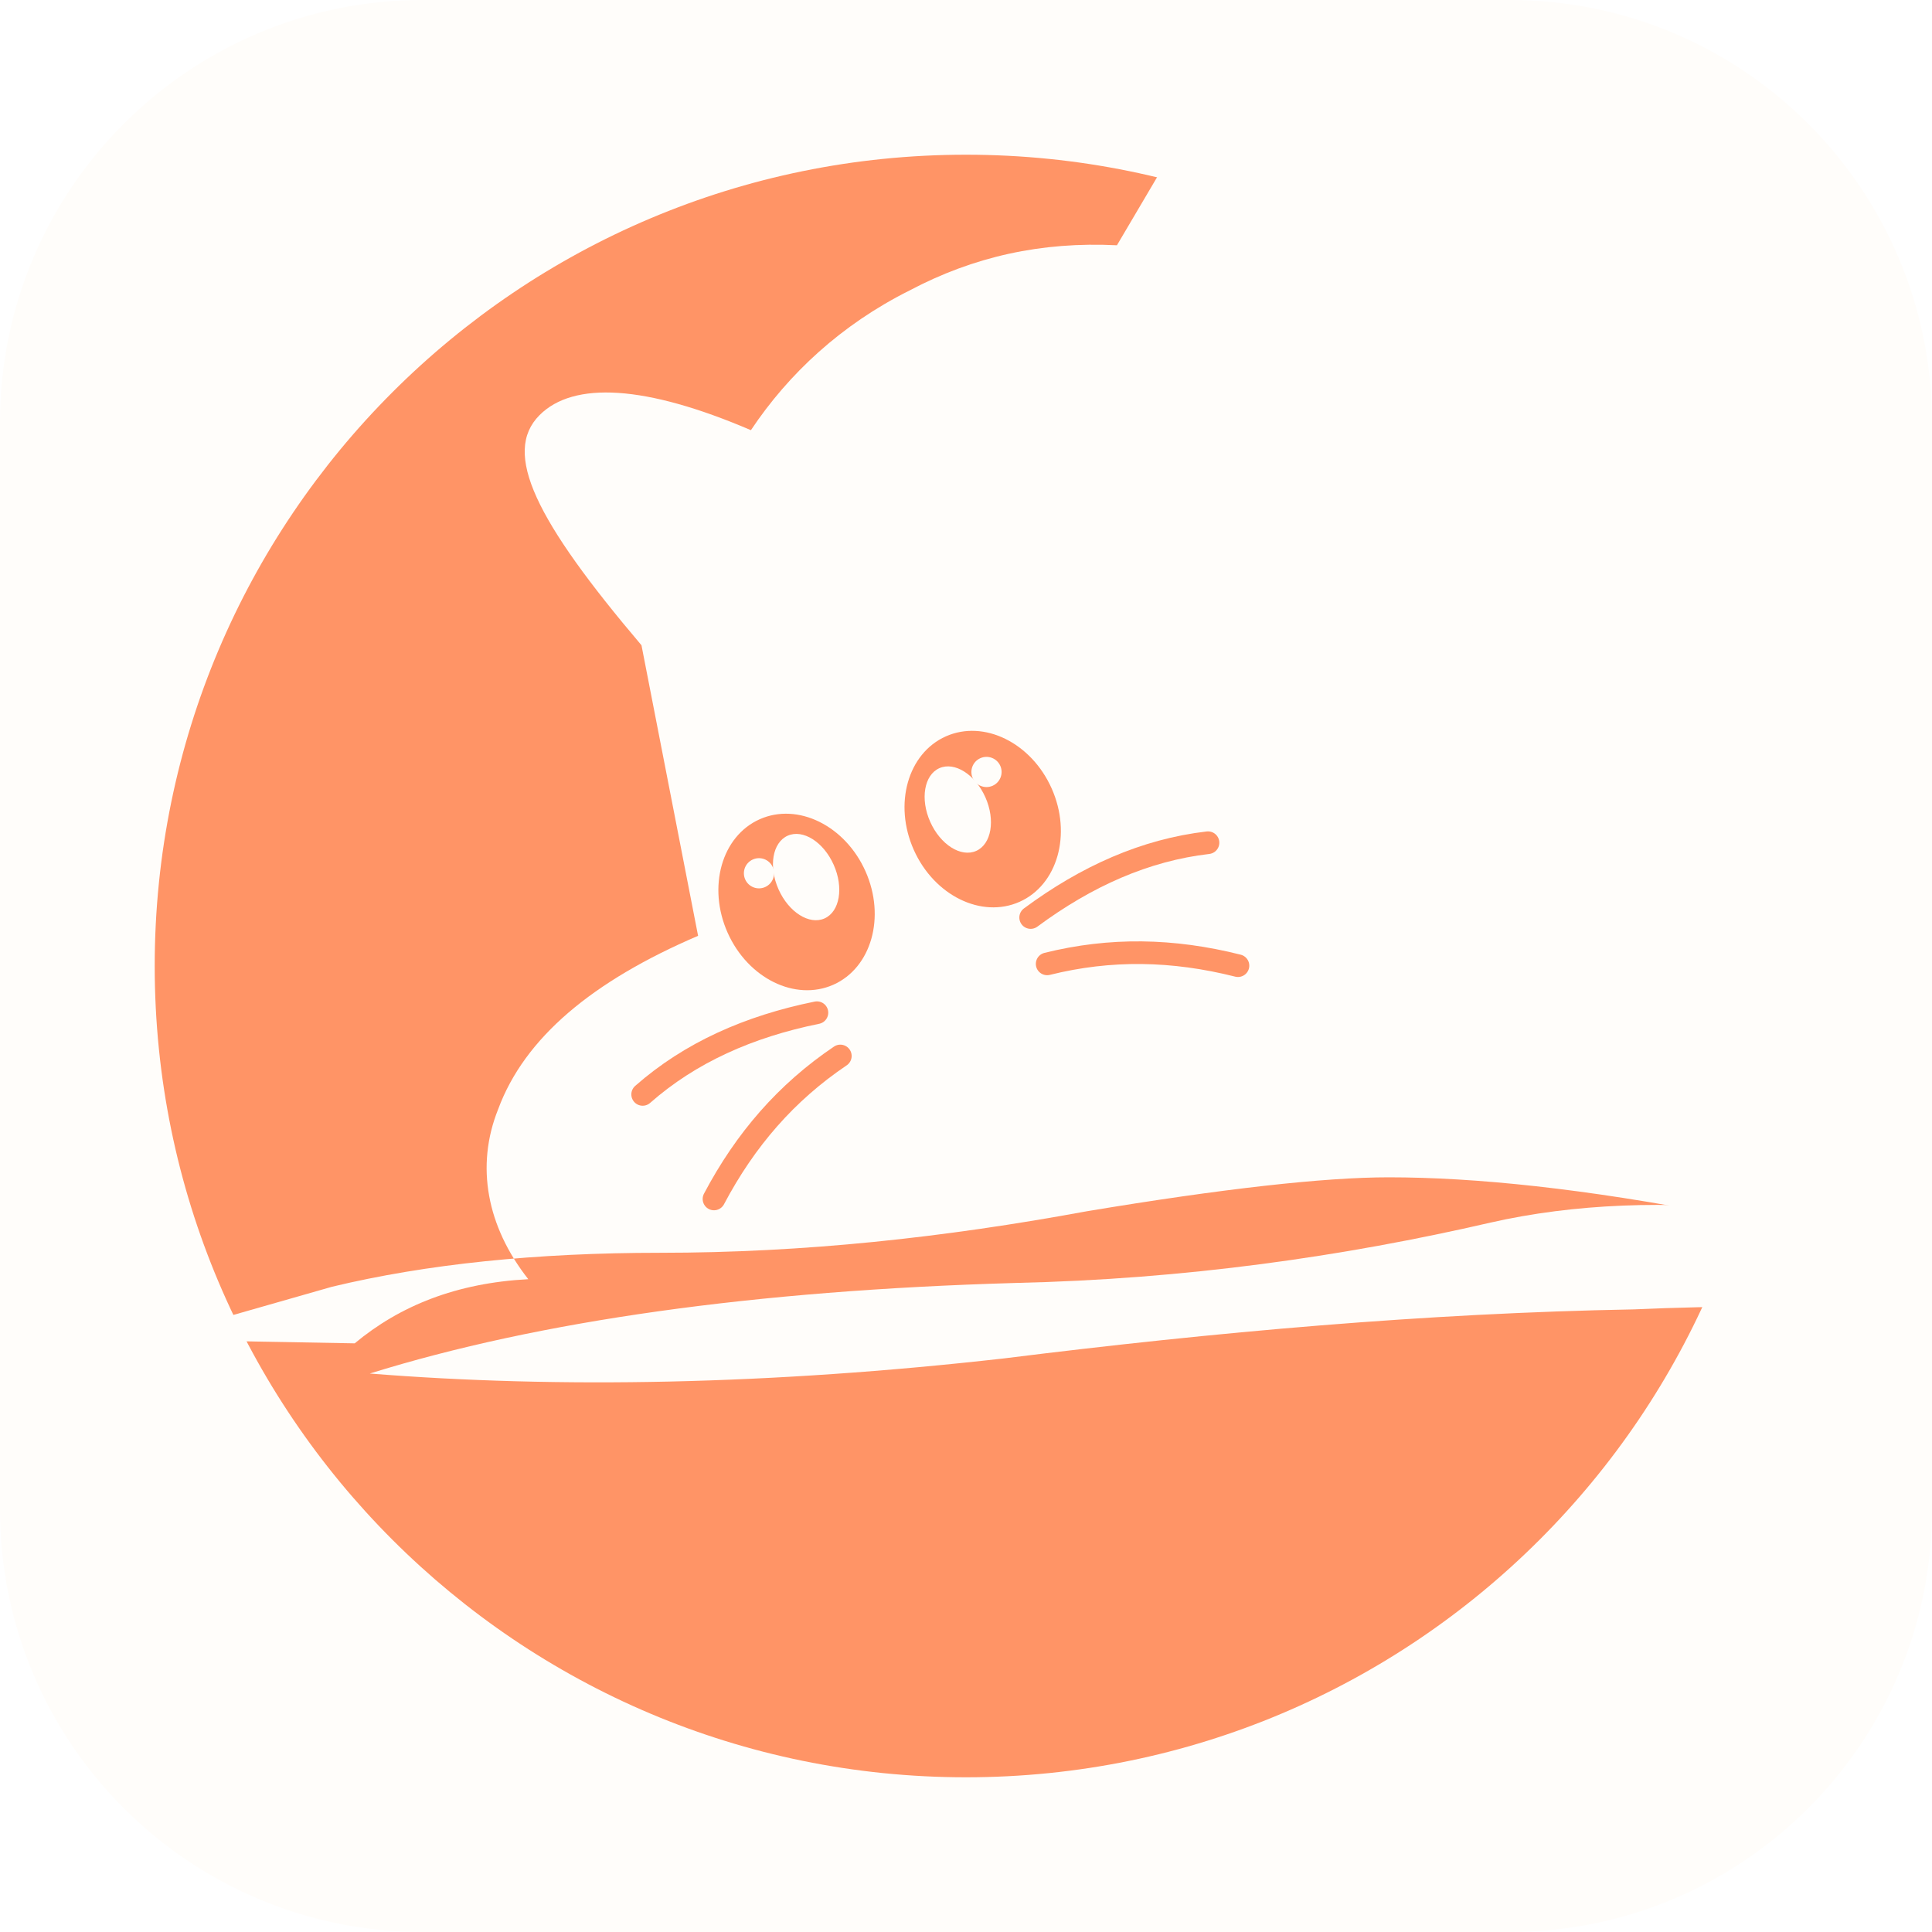
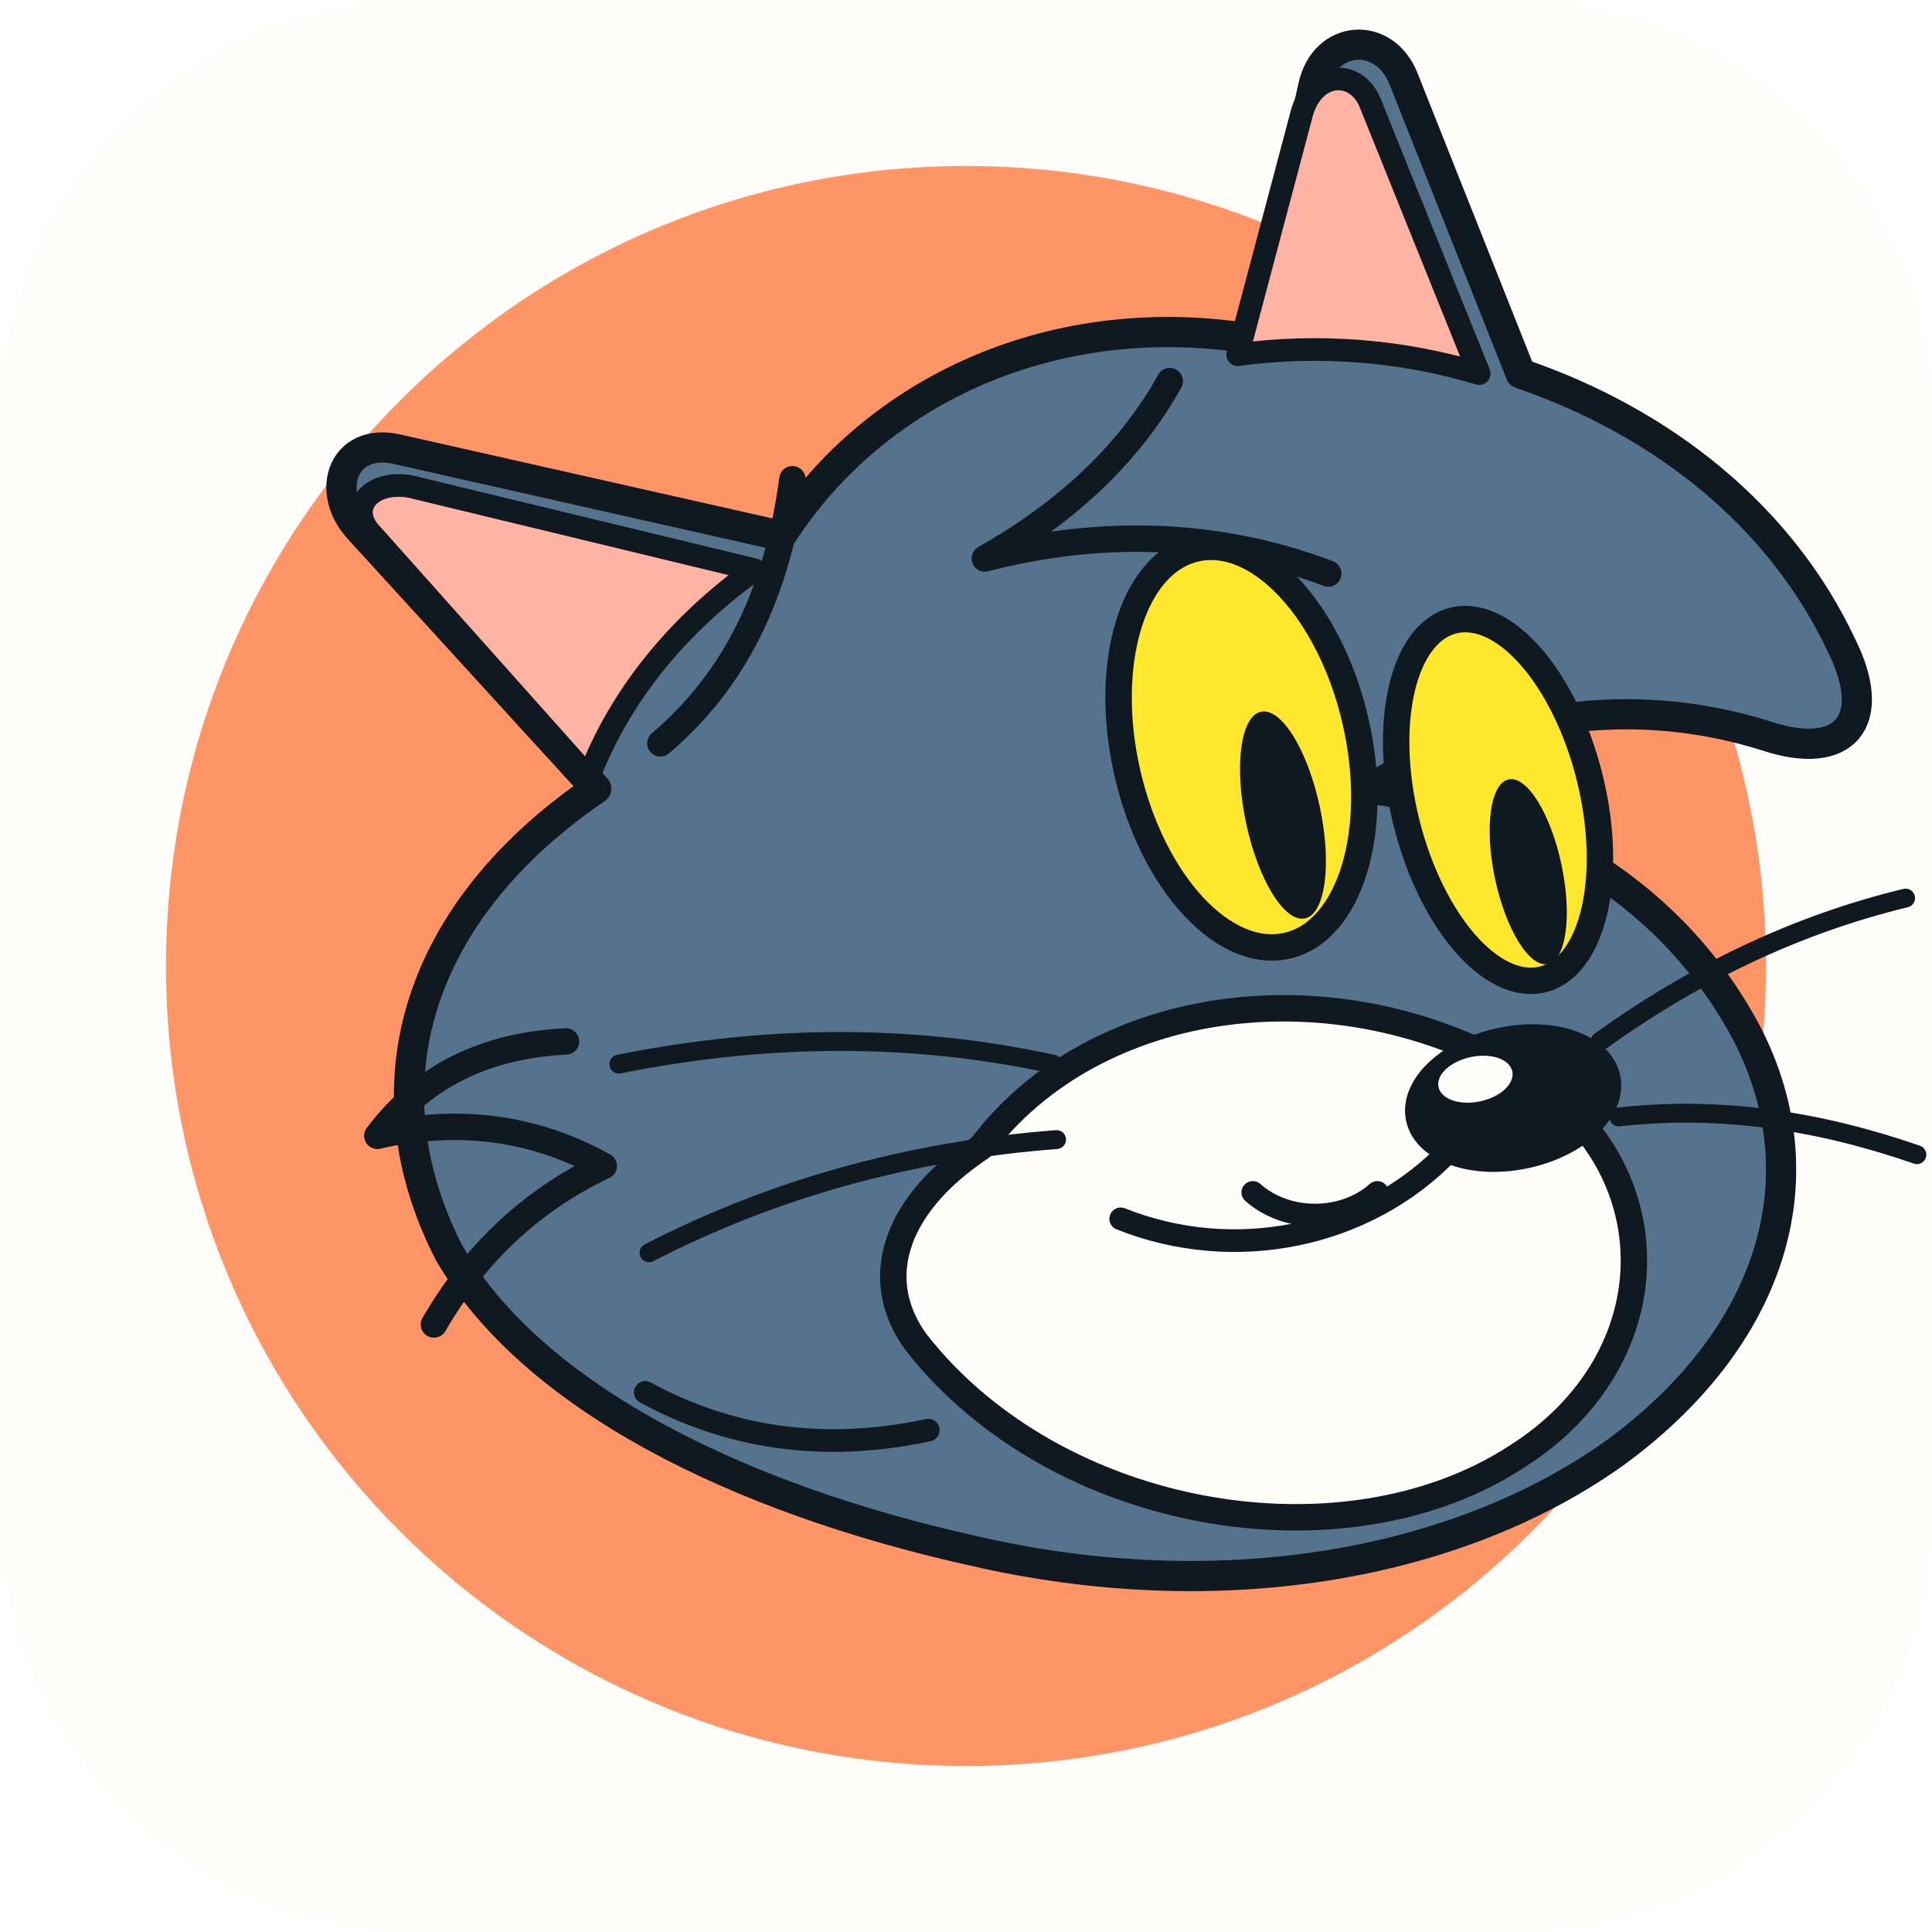
<svg xmlns="http://www.w3.org/2000/svg" viewBox="0 0 512 512" role="img" aria-labelledby="title desc">
  <rect width="512" height="512" rx="112" fill="#fffdfa" />
-   <circle cx="256" cy="256" r="215" fill="#ff9466" />
-   <path d="M94 356c12-10 27-16 46-17-11-14-14-30-8-45 7-19 25-34 53-46l-15-77c-28-33-37-51-27-61 9-9 28-8 56 4 10-15 24-28 42-37 17-9 35-13 55-12l23-39c7-12 19-12 27 0l34 49c20 9 37 23 50 41 14 21 16 44 5 66 40-2 75 0 105 6 8-18 12-42 12-72 1-49 16-63 42-44 27 21 33 70 18 112-9 25-27 47-53 65 13 20 26 41 40 62 18 13 27 26 25 40h-82c-21-13-50-23-86-29-36-7-65-10-88-10-17 0-44 3-80 9-38 7-75 11-113 11-33 0-62 3-87 9l-49 14Z" fill="#fffdfa" />
-   <path d="M386 225c39-17 64-46 72-84 6-29 0-56-15-70-10-10-23-10-33 0-15 15-19 45-19 82-1 31-8 54-22 69 6 2 12 3 17 3Z" fill="#fffdfa" />
-   <ellipse cx="434" cy="177" rx="31" ry="76" transform="rotate(18 434 177)" fill="#fffdfa" />
-   <path d="M98 364c45-14 102-22 171-24 45-1 87-7 126-16 22-5 47-6 73-3 36 4 69 14 98 30-44-4-88-6-133-4-55 1-111 6-167 13-62 7-118 8-168 4Z" fill="#fffdfa" />
-   <g transform="rotate(-24 238 238)">
-     <g fill="none" stroke="#ff9466" stroke-linecap="round" stroke-linejoin="round" stroke-width="6">
-       <path d="M206 257c-18-4-35-4-51 1" />
-       <path d="M207 270c-17 3-32 10-46 21" />
-       <path d="M268 257c18-4 35-4 51 1" />
-       <path d="M267 270c17 3 32 10 46 21" />
-     </g>
-     <g fill="#ff9466">
-       <ellipse cx="213" cy="228" rx="20" ry="24" />
-       <ellipse cx="267" cy="228" rx="20" ry="24" />
-     </g>
-     <g fill="#fffdfa">
-       <ellipse cx="218" cy="223" rx="8" ry="12" />
-       <ellipse cx="262" cy="223" rx="8" ry="12" />
-       <circle cx="207" cy="217" r="4" />
-       <circle cx="273" cy="217" r="4" />
-     </g>
+   <circle cx="256" cy="256" r="212" fill="#ff9466" />
+   <g stroke="#101820" stroke-linecap="round" stroke-linejoin="round">
+     <path d="M119 332c-23-45-8-91 39-123l-63-69c-9-10-4-24 10-21l102 23c25-39 73-61 126-52l15-67c3-14 19-15 24-2l31 78c38 13 69 38 85 72 10 20 1 31-20 24-35-11-72-6-105 14 45 6 81 29 100 65 20 39 6 81-35 111-42 30-105 41-170 26-63-14-117-41-139-79Z" fill="#55738c" stroke-width="8" />
+     <path d="M109 129l91 22c-21 15-36 34-44 55l-58-65c-6-7 1-14 11-12Z" fill="#ffb3a5" stroke-width="6" />
+     <path d="M363 27l29 72c-20-6-42-8-64-5l17-64c3-11 14-12 18-3Z" fill="#ffb3a5" stroke-width="6" />
+     <path d="M210 127c-4 30-15 53-35 70" fill="none" stroke-width="7" />
+     <path d="M310 101c-10 18-26 34-49 47 31-8 62-7 91 4" fill="none" stroke-width="7" />
+     <path d="M150 276c-21 1-38 9-50 25 22-5 42-2 60 8-19 9-34 23-45 42" fill="none" stroke-width="7" />
+     <path d="M260 304c30-40 94-49 144-19 39 24 39 75-2 101-46 30-122 17-159-30-12-16-7-36 17-52Z" fill="#fffdfa" stroke-width="7" />
+     <path d="M332 316c9 8 24 8 33 0" fill="none" stroke-width="6" />
+     <ellipse cx="329" cy="198" rx="31" ry="54" transform="rotate(-13 329 198)" fill="#ffe72e" stroke-width="7" />
+     <ellipse cx="397" cy="212" rx="25" ry="49" transform="rotate(-14 397 212)" fill="#ffe72e" stroke-width="7" />
+     <ellipse cx="340" cy="216" rx="10" ry="28" transform="rotate(-12 340 216)" fill="#101820" stroke-width="0" />
+     <ellipse cx="405" cy="231" rx="9" ry="25" transform="rotate(-12 405 231)" fill="#101820" stroke-width="0" />
+     <ellipse cx="401" cy="291" rx="26" ry="16" transform="rotate(-12 401 291)" fill="#101820" stroke-width="6" />
+     <ellipse cx="391" cy="286" rx="10" ry="6" transform="rotate(-12 391 286)" fill="#fffdfa" stroke-width="0" />
+     <path d="M384 305c-22 23-57 30-87 18" fill="none" stroke-width="6" />
+     <path d="M279 282c-37-8-75-8-115 0" fill="none" stroke-width="5" />
+     <path d="M280 302c-39 3-75 13-108 30" fill="none" stroke-width="5" />
+     <path d="M424 276c25-18 52-31 81-38" fill="none" stroke-width="5" />
+     <path d="M429 296c27-3 53 1 79 10" fill="none" stroke-width="5" />
+     <path d="M171 369c22 12 47 16 75 10" fill="none" stroke-width="6" />
  </g>
</svg>
